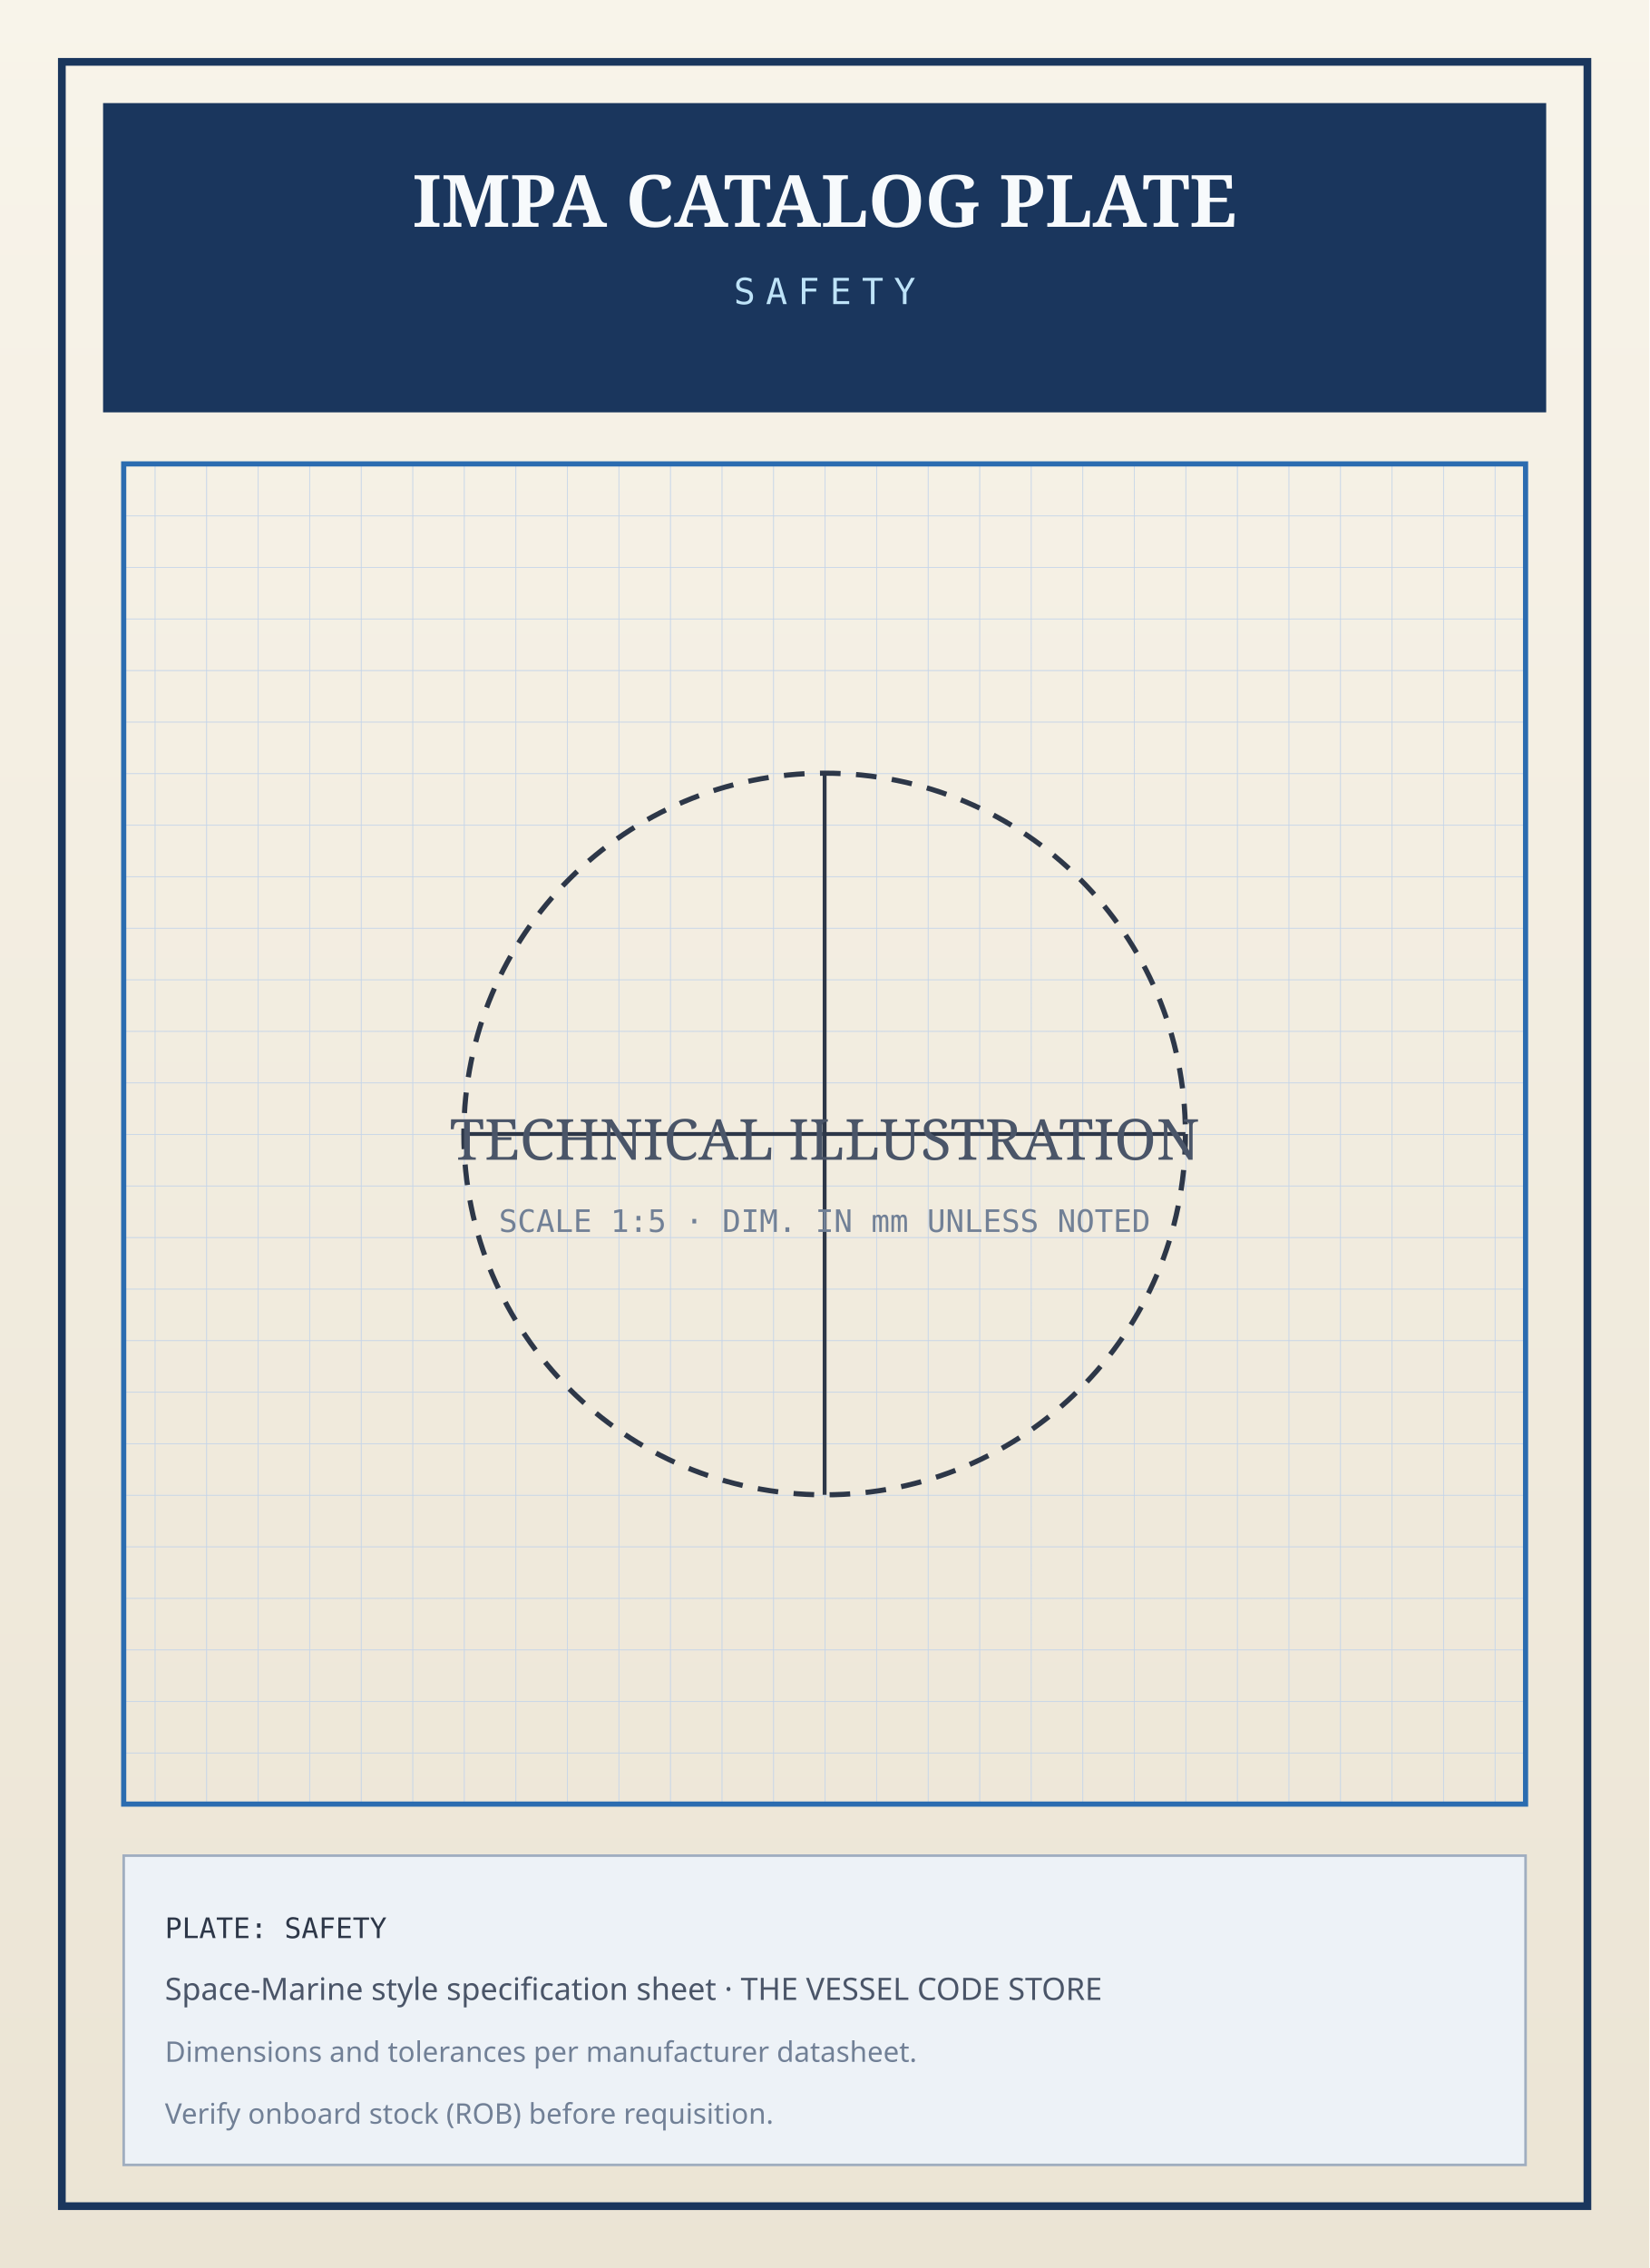
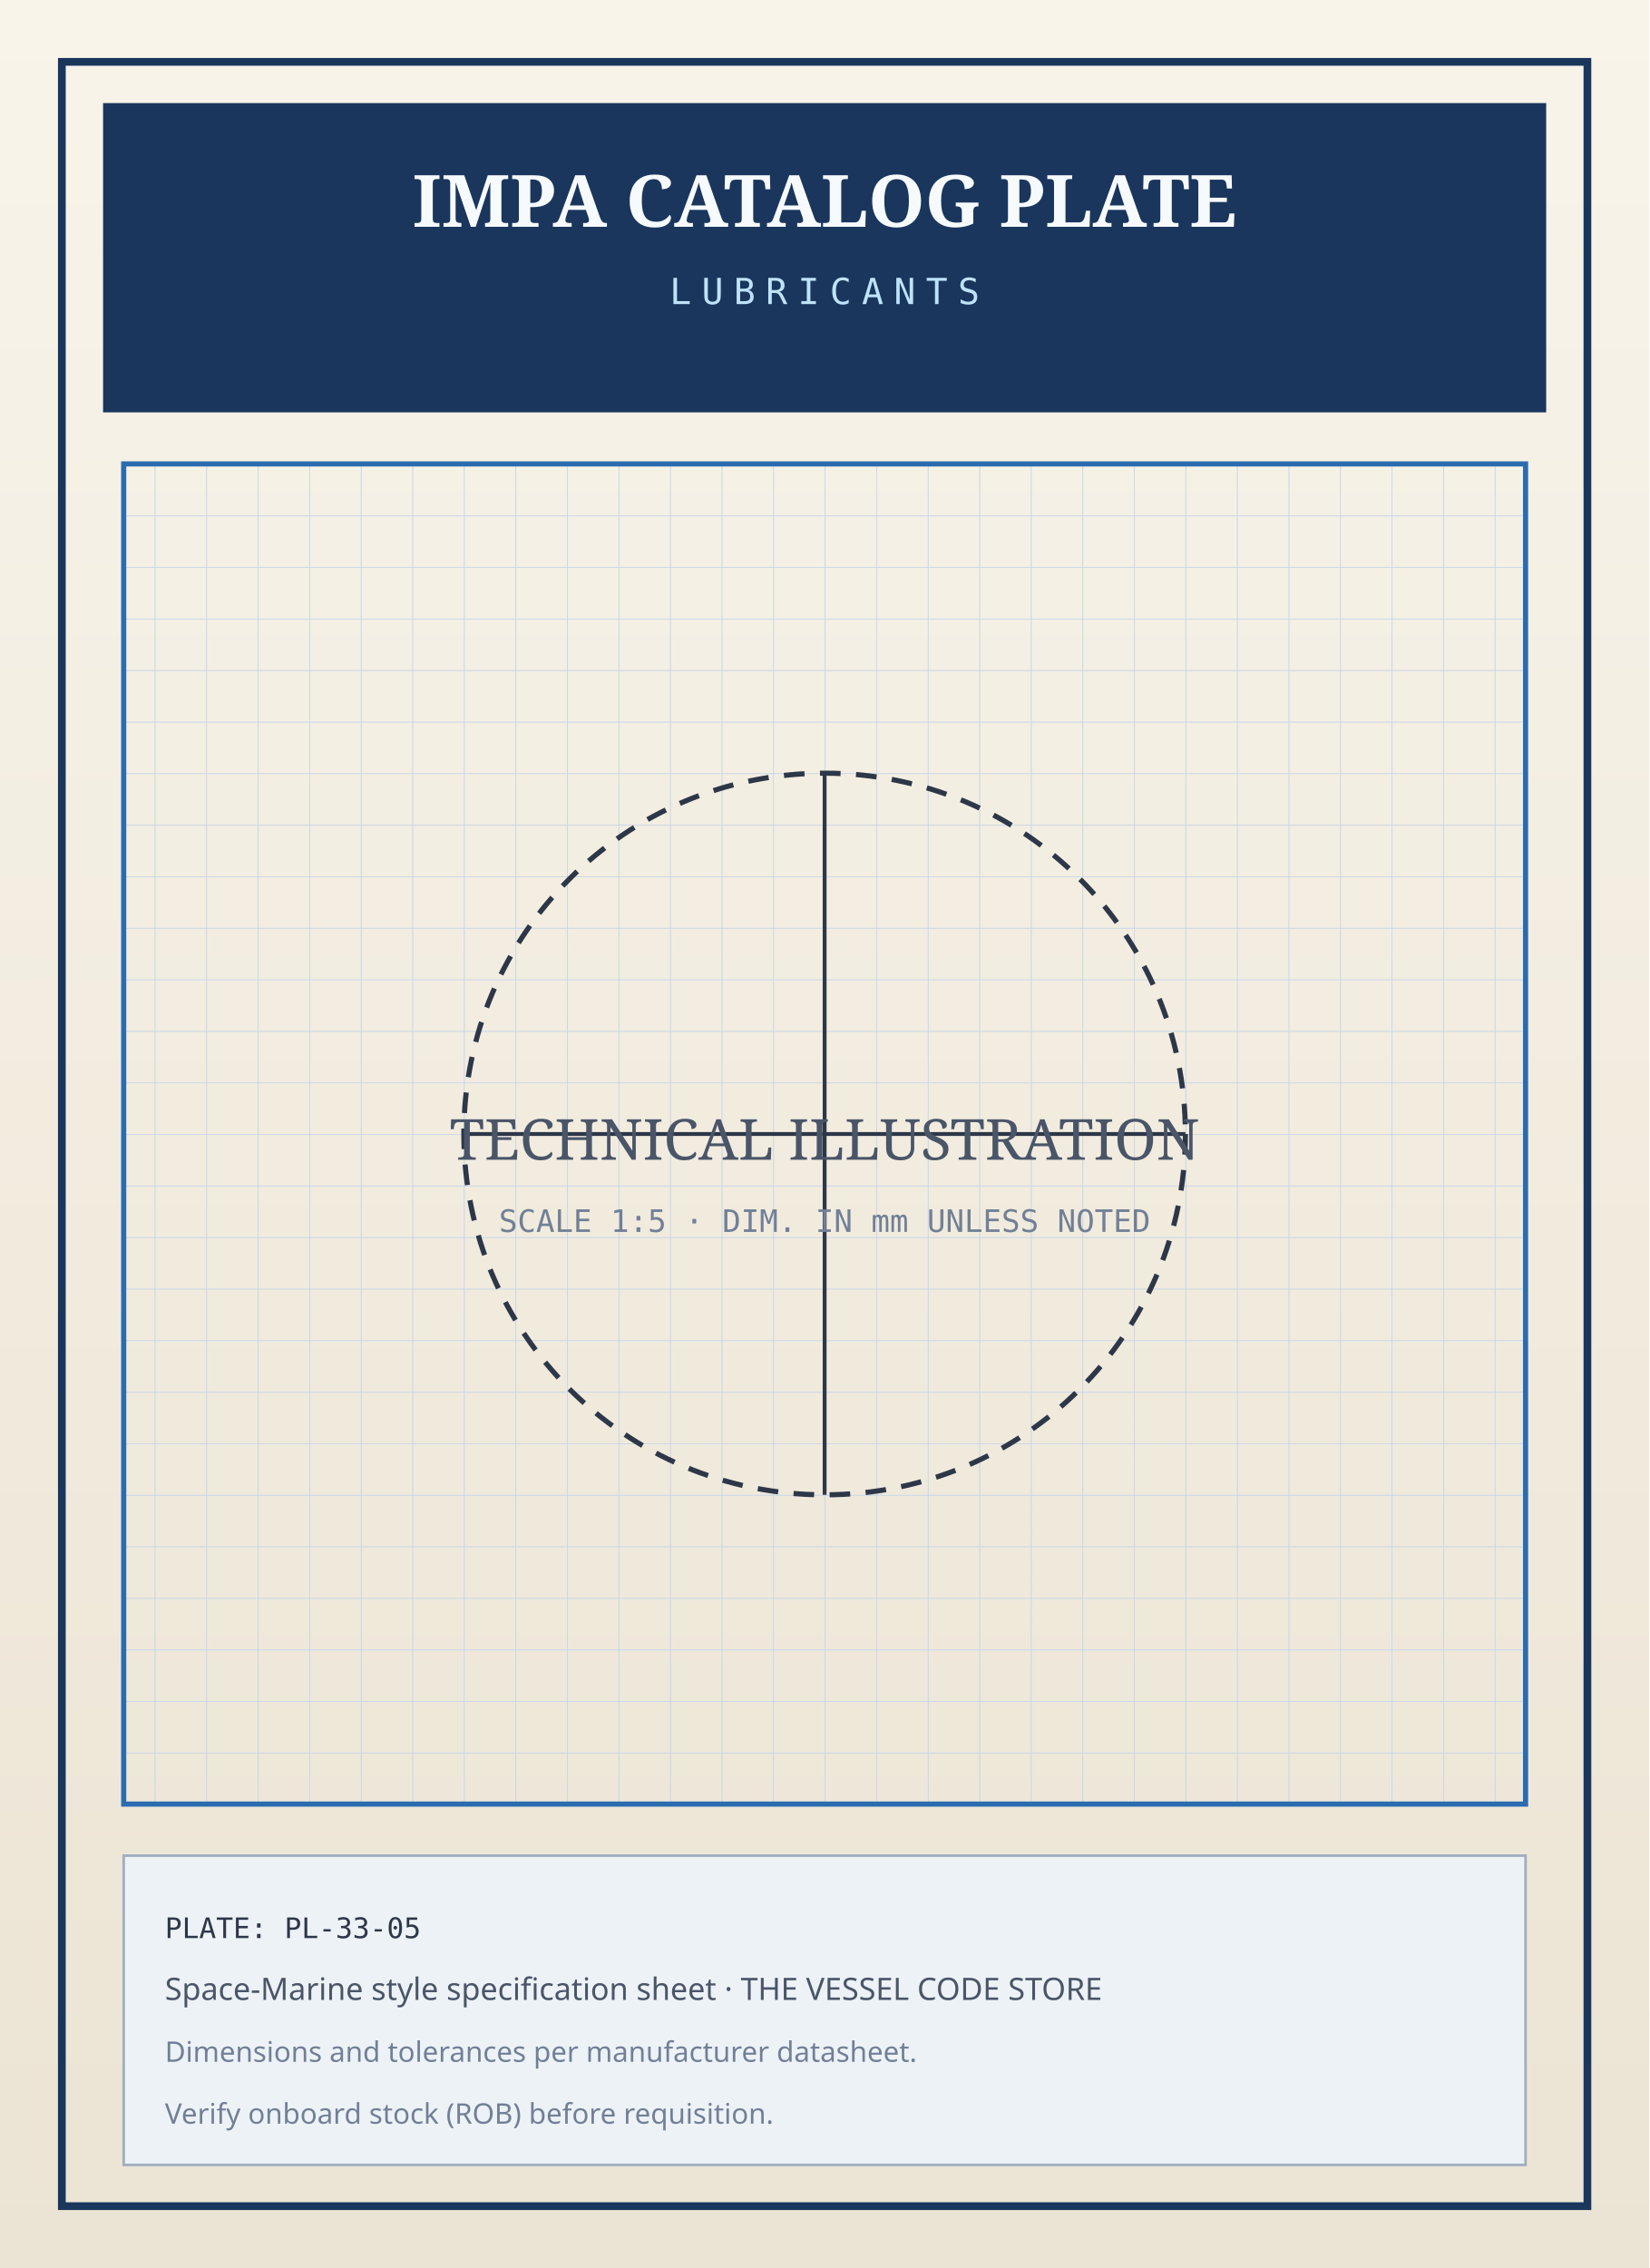
- <svg xmlns="http://www.w3.org/2000/svg" viewBox="0 0 640 880" role="img" aria-label="SAFETY catalog plate">
+ <svg xmlns="http://www.w3.org/2000/svg" viewBox="0 0 640 880" role="img" aria-label="LUBRICANTS catalog plate">
  <defs>
    <pattern id="grid" width="20" height="20" patternUnits="userSpaceOnUse">
      <path d="M 20 0 L 0 0 0 20" fill="none" stroke="#c5d4e8" stroke-width="0.6" />
    </pattern>
    <linearGradient id="paper" x1="0" y1="0" x2="0" y2="1">
      <stop offset="0%" stop-color="#f8f4ea" />
      <stop offset="100%" stop-color="#ebe4d4" />
    </linearGradient>
  </defs>
  <rect width="640" height="880" fill="url(#paper)" />
  <rect x="24" y="24" width="592" height="832" fill="none" stroke="#1a365d" stroke-width="3" />
  <rect x="40" y="40" width="560" height="120" fill="#1a365d" />
  <text x="320" y="88" text-anchor="middle" fill="#f7fafc" font-family="Georgia, serif" font-size="28" font-weight="700">IMPA CATALOG PLATE</text>
-   <text x="320" y="118" text-anchor="middle" fill="#bee3f8" font-family="ui-monospace, monospace" font-size="14" letter-spacing="4">SAFETY</text>
+   <text x="320" y="118" text-anchor="middle" fill="#bee3f8" font-family="ui-monospace, monospace" font-size="14" letter-spacing="4">LUBRICANTS</text>
  <rect x="48" y="180" width="544" height="520" fill="url(#grid)" stroke="#2b6cb0" stroke-width="2" />
  <circle cx="320" cy="440" r="140" fill="none" stroke="#2d3748" stroke-width="2" stroke-dasharray="8 6" />
  <line x1="180" y1="440" x2="460" y2="440" stroke="#2d3748" stroke-width="1.5" />
  <line x1="320" y1="300" x2="320" y2="580" stroke="#2d3748" stroke-width="1.5" />
  <text x="320" y="450" text-anchor="middle" fill="#4a5568" font-family="Georgia, serif" font-size="22">TECHNICAL ILLUSTRATION</text>
  <text x="320" y="478" text-anchor="middle" fill="#718096" font-family="ui-monospace, monospace" font-size="12">SCALE 1:5 · DIM. IN mm UNLESS NOTED</text>
  <rect x="48" y="720" width="544" height="120" fill="#edf2f7" stroke="#a0aec0" stroke-width="1" />
-   <text x="64" y="752" fill="#2d3748" font-family="ui-monospace, monospace" font-size="11">PLATE: SAFETY</text>
+   <text x="64" y="752" fill="#2d3748" font-family="ui-monospace, monospace" font-size="11">PLATE: PL-33-05</text>
  <text x="64" y="776" fill="#4a5568" font-family="ui-sans-serif, system-ui" font-size="12">Space-Marine style specification sheet · THE VESSEL CODE STORE</text>
  <text x="64" y="800" fill="#718096" font-family="ui-sans-serif, system-ui" font-size="11">Dimensions and tolerances per manufacturer datasheet.</text>
  <text x="64" y="824" fill="#718096" font-family="ui-sans-serif, system-ui" font-size="11">Verify onboard stock (ROB) before requisition.</text>
</svg>
